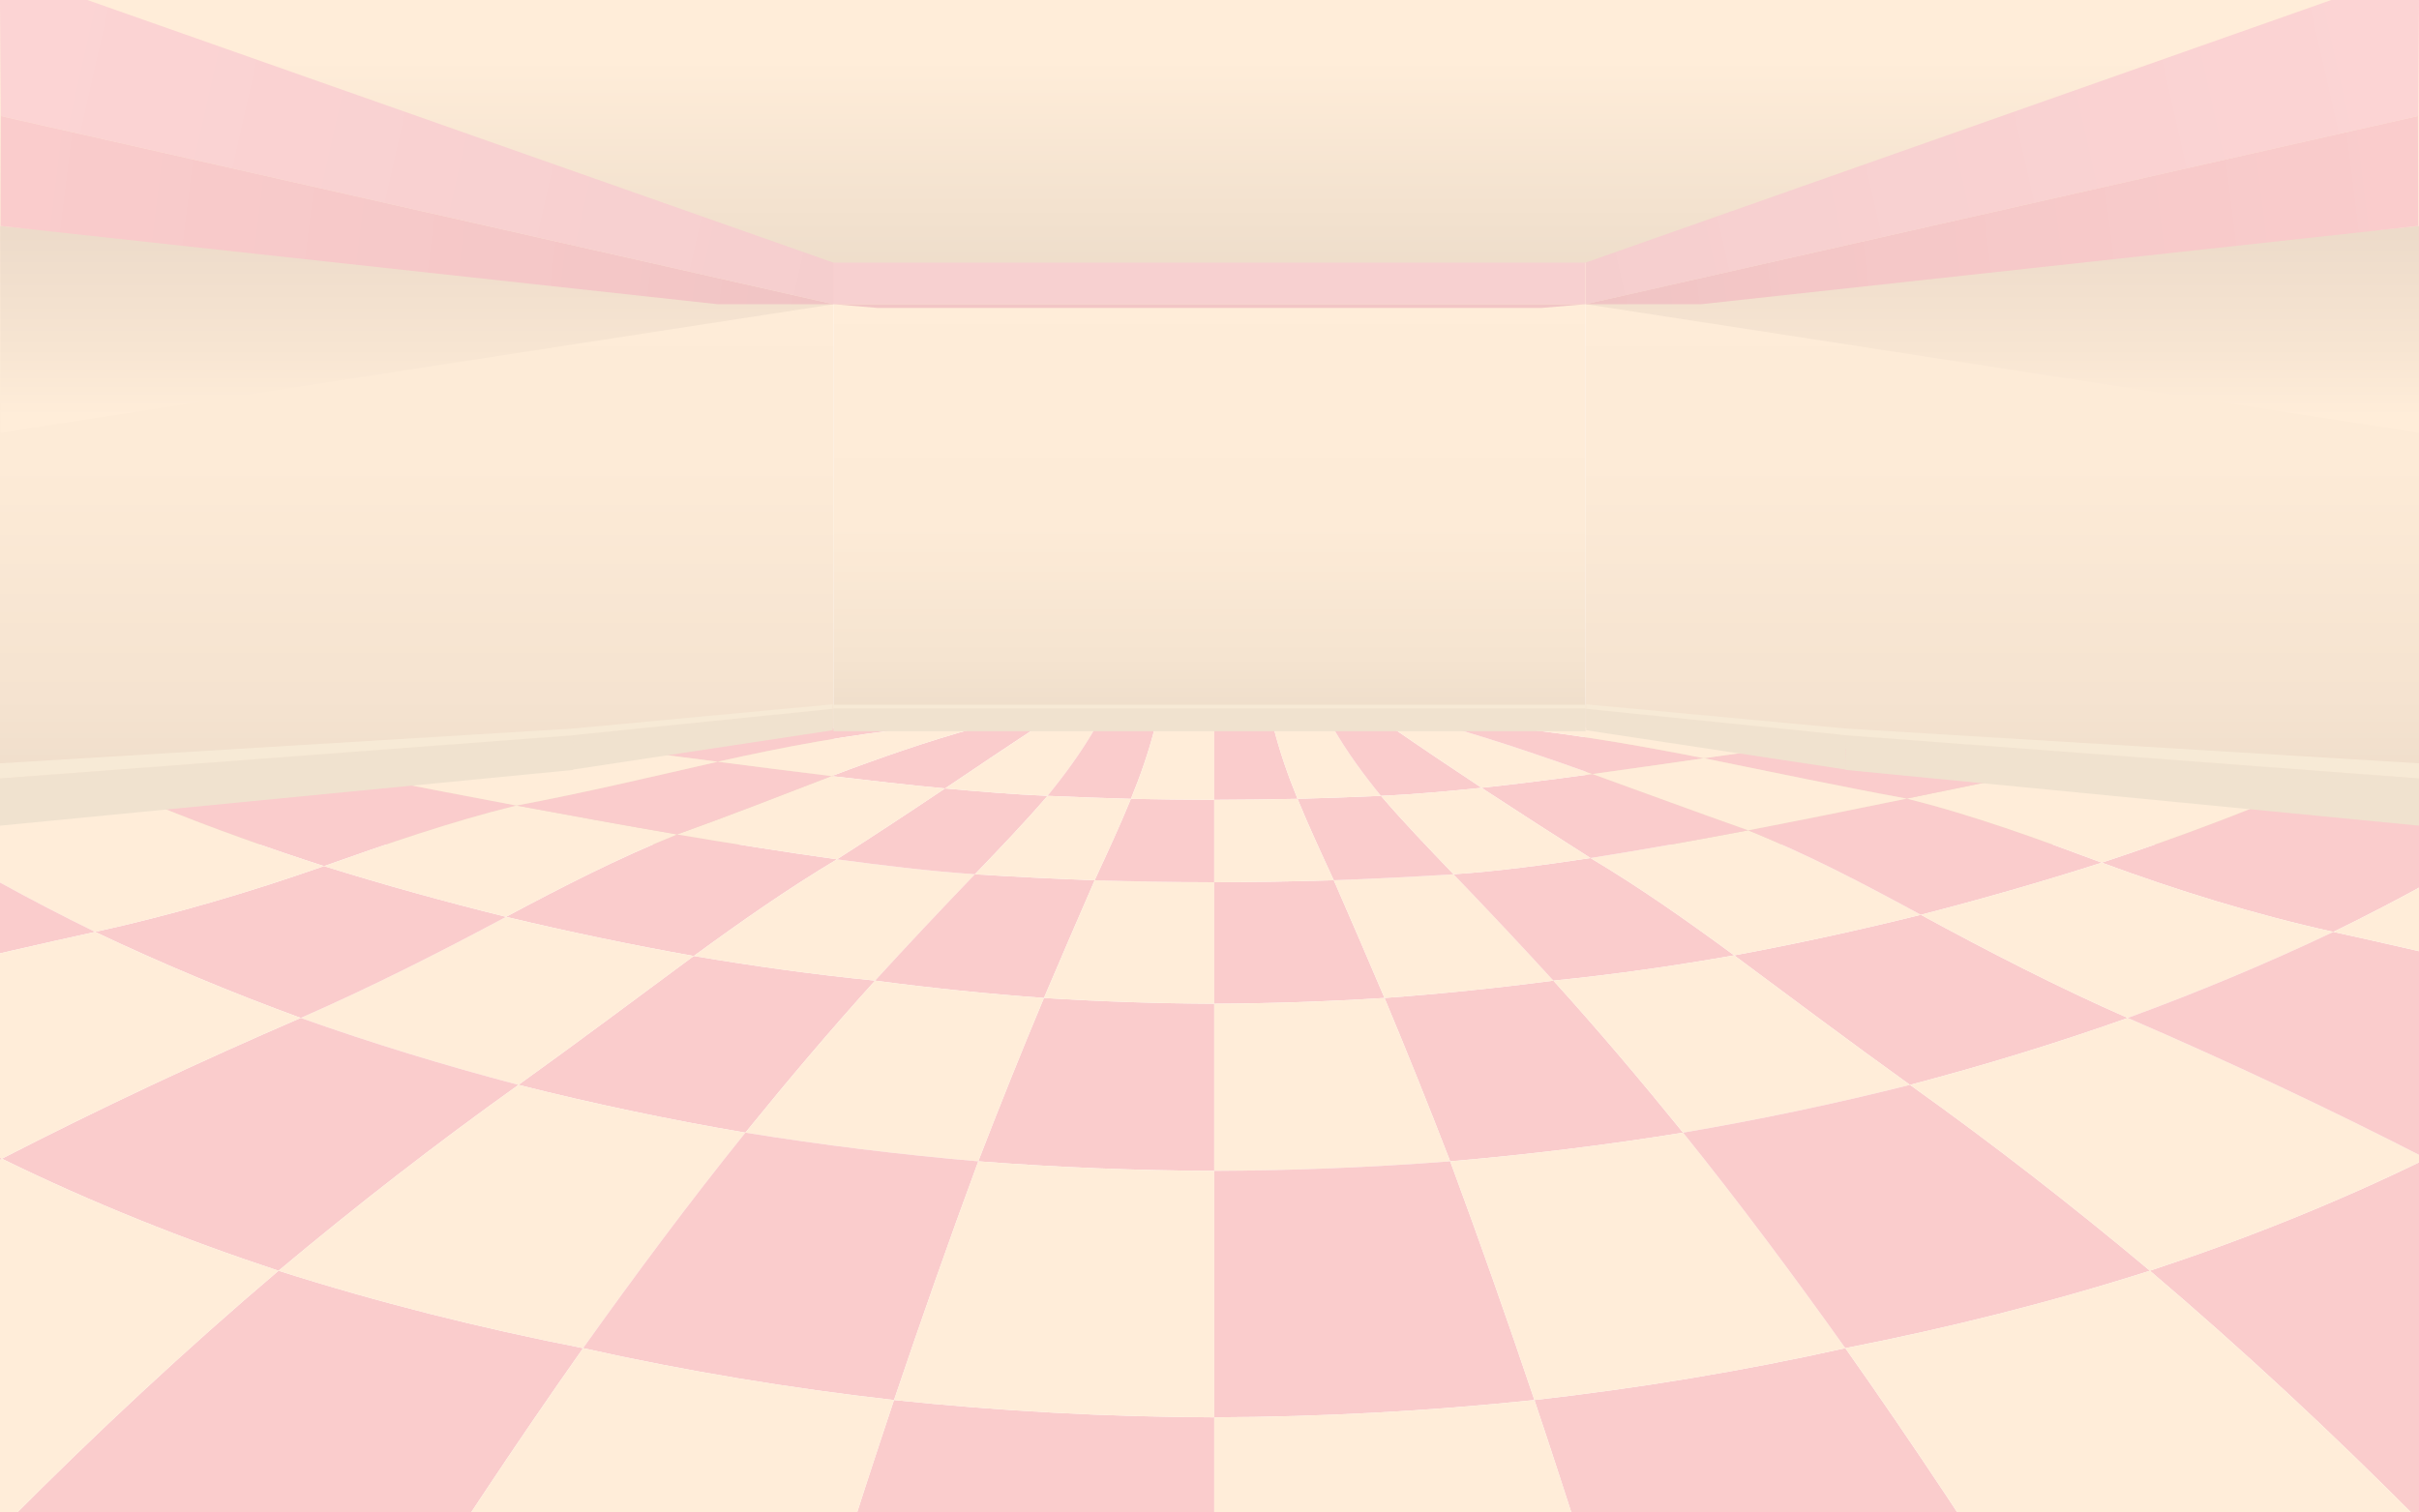
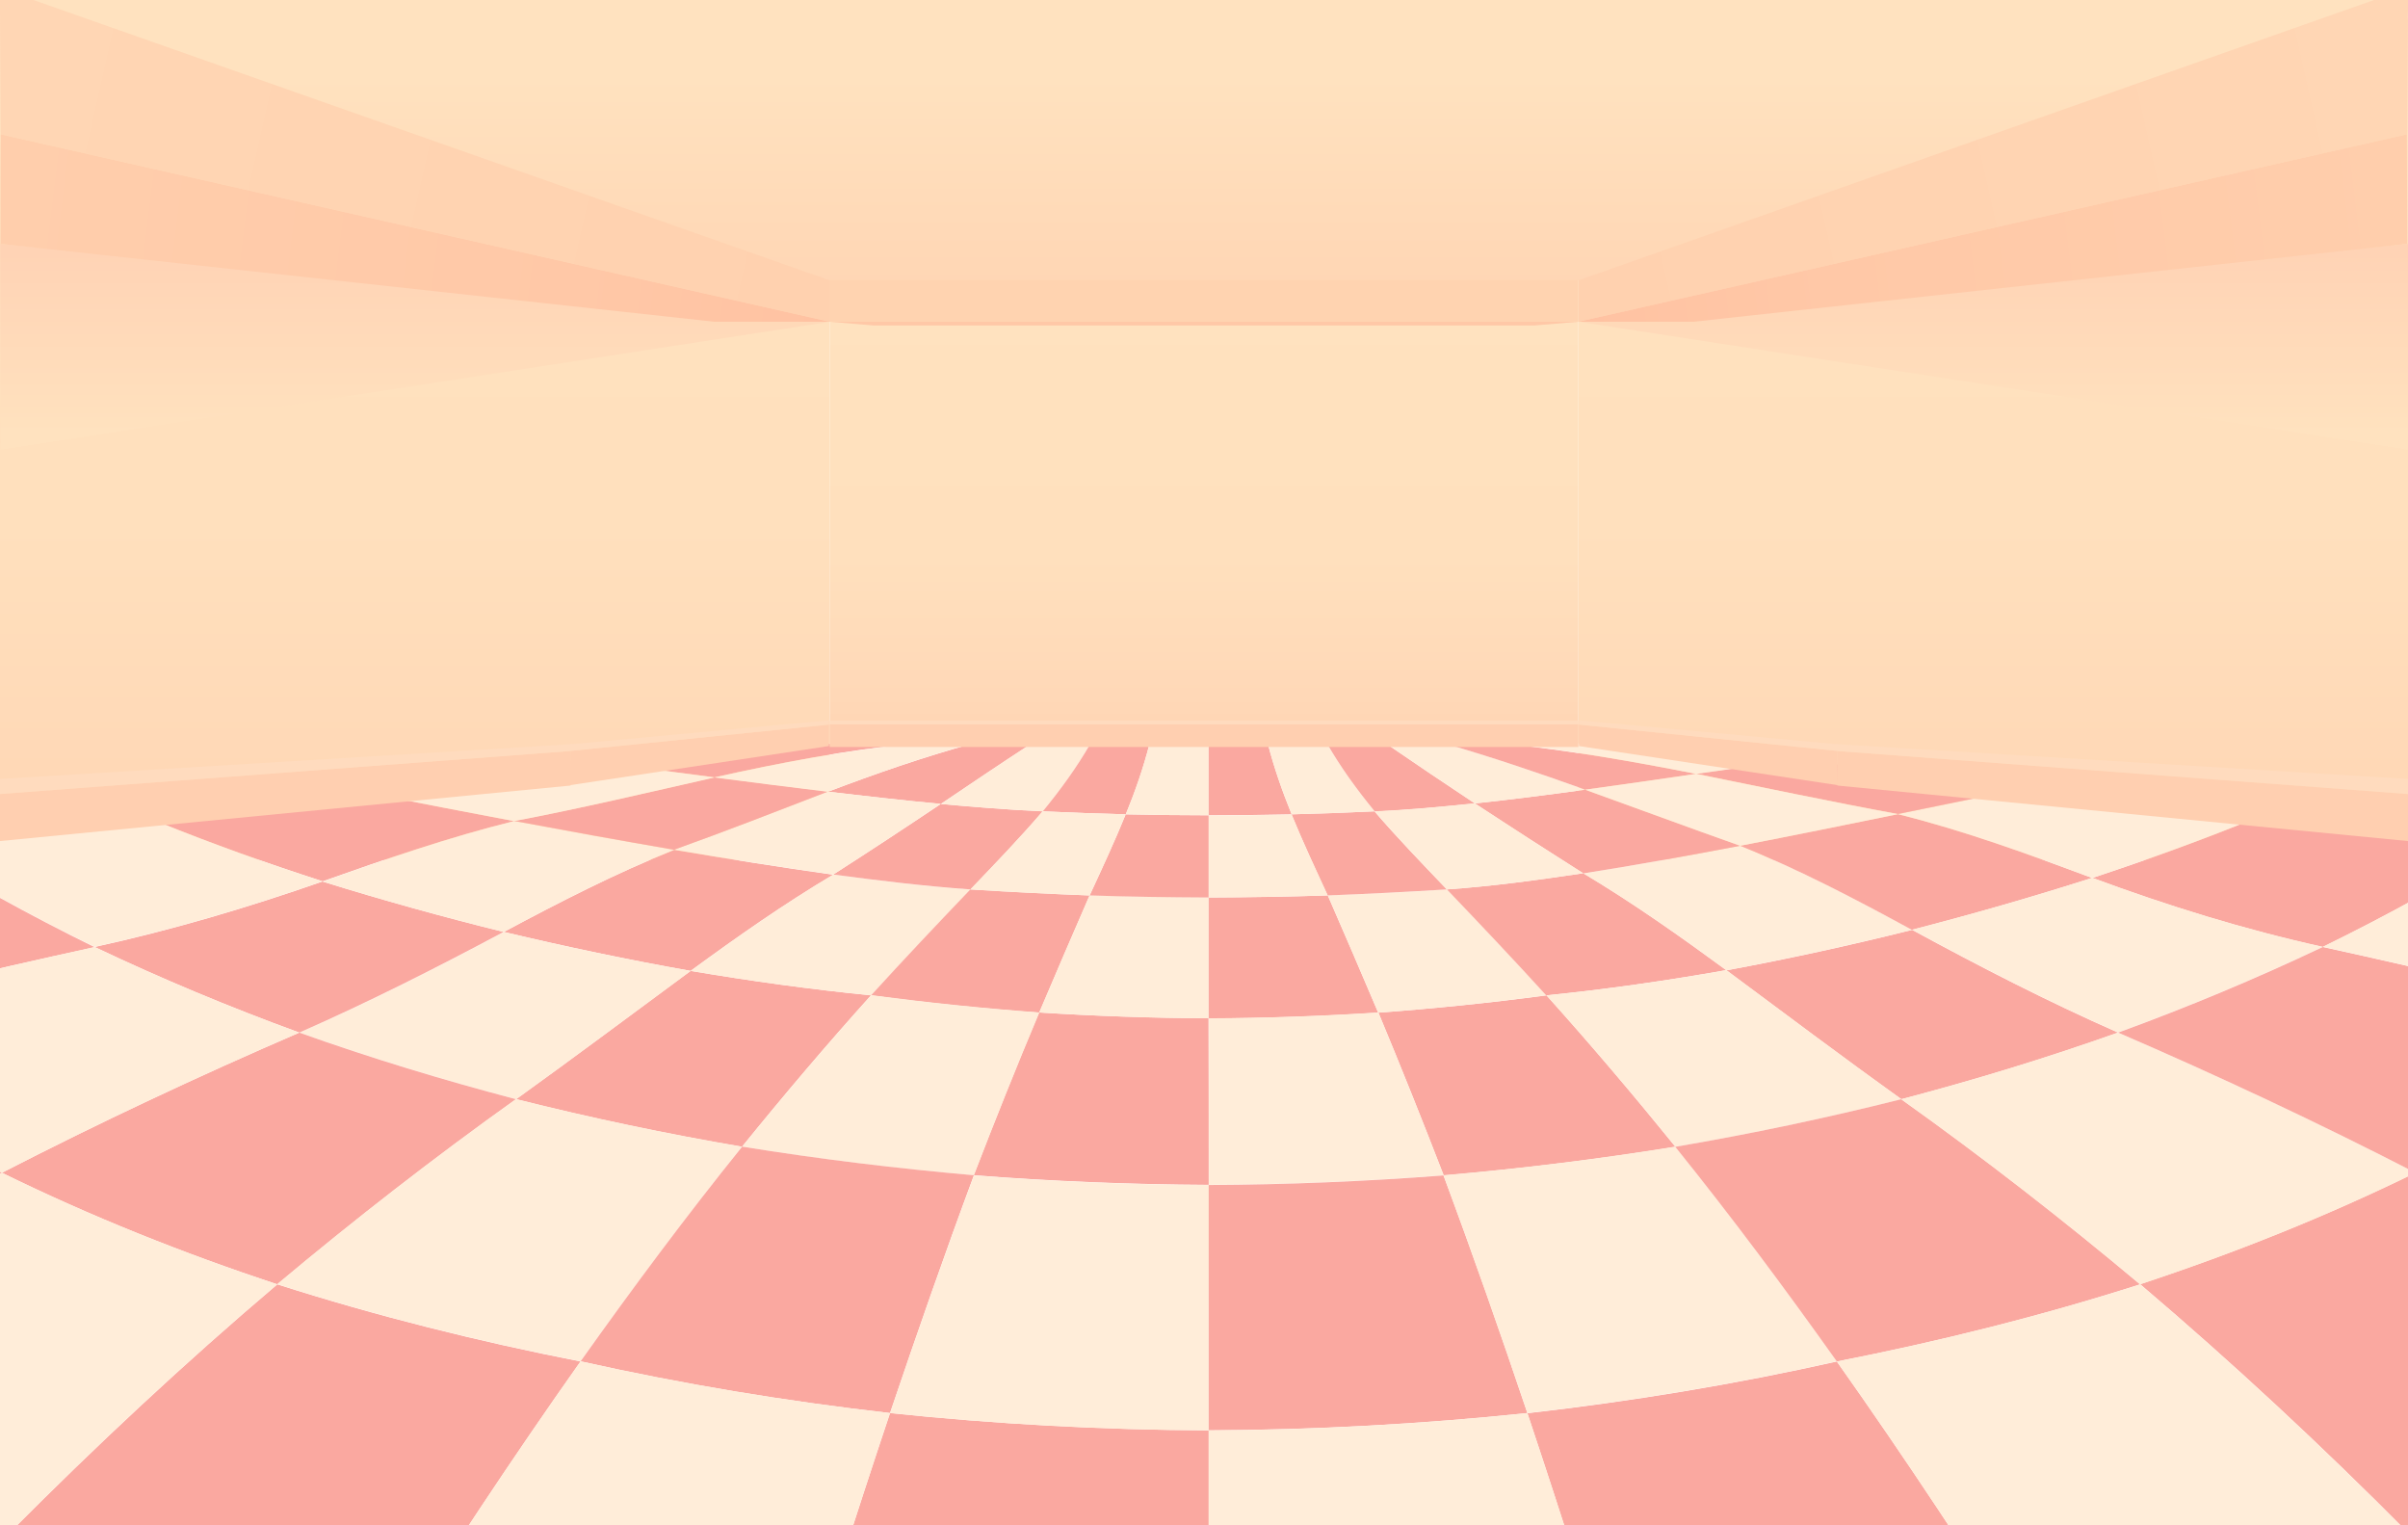
- <svg xmlns="http://www.w3.org/2000/svg" version="1.1" x="0px" y="0px" width="1280px" height="800px" viewBox="0 0 1280 800" enable-background="new 0 0 1280 800" xml:space="preserve">
-   <g id="Calque_1" preserveAspectRatio="none">
-     <linearGradient id="SVGID_1_" gradientUnits="userSpaceOnUse" x1="640" y1="136" x2="640" y2="385">
-       <stop offset="0" stop-color="#FFEDD9" />
-       <stop offset="0.568" stop-color="#FDEBD7" />
-       <stop offset="0.85" stop-color="#F5E4D0" />
-       <stop offset="1" stop-color="#EDDCC9" />
-     </linearGradient>
-     <rect x="441" y="136" fill="url(#SVGID_1_)" width="398" height="249" />
-     <linearGradient id="SVGID_2_" gradientUnits="userSpaceOnUse" x1="220.5" y1="0" x2="220.5" y2="447">
-       <stop offset="0" stop-color="#FFEDD9" />
-       <stop offset="0.546" stop-color="#FDEBD7" />
-       <stop offset="0.825" stop-color="#F5E3D0" />
-       <stop offset="1" stop-color="#EBDAC7" />
-     </linearGradient>
-     <rect fill="url(#SVGID_2_)" width="441" height="447" />
-     <rect x="440" y="137" fill="#F7D0D0" width="399" height="24" />
-     <polygon fill="#F2C6C6" points="839 161 441 161 464.5 163 815.5 163 " />
-     <linearGradient id="SVGID_3_" gradientUnits="userSpaceOnUse" x1="220.684" y1="220.432" x2="220.684" y2="123.751">
-       <stop offset="0" stop-color="#FFEDD9" />
-       <stop offset="0.374" stop-color="#F7E5D2" />
-       <stop offset="1" stop-color="#EDDBCA" />
-     </linearGradient>
-     <polyline fill="url(#SVGID_3_)" points="441.312 161 0.057 119.602 0.283 229 " />
-     <linearGradient id="SVGID_4_" gradientUnits="userSpaceOnUse" x1="533.384" y1="4.882813e-004" x2="533.384" y2="447" gradientTransform="matrix(-1 0 0 1 1592.885 0)">
-       <stop offset="0" stop-color="#FFEDD9" />
-       <stop offset="0.546" stop-color="#FDEBD7" />
-       <stop offset="0.825" stop-color="#F5E3D0" />
-       <stop offset="1" stop-color="#EBDAC7" />
-     </linearGradient>
-     <rect x="839" fill="url(#SVGID_4_)" width="441" height="447" />
-     <path fill="#FACCCC" d="M394.412 599.479c-40.374-6.887-80.346-15.273-120.059-25.296 31.181-22.381 61.88-45.398 92.75-68.202 31.861 5.392 63.784 9.818 95.939 13.035C439.365 545.157 416.621 572.083 394.412 599.479z" />
-     <path fill="#FACCCC" d="M367.104 505.98c-33.328-5.938-66.396-12.864-99.323-20.723 29.641-15.822 59.297-31.082 90.503-43.615 28.146 4.738 56.321 9.209 84.587 13.171C416.634 470.491 391.764 487.947 367.104 505.98z" />
-     <path fill="#FFEDD9" d="M463.043 519.016c-32.155-3.217-64.078-7.644-95.939-13.035 24.661-18.033 49.53-35.489 75.768-51.167 24.264 3.24 48.561 6.253 72.992 7.91C498.041 481.292 480.391 500.003 463.043 519.016z" />
-     <path fill="#FFEDD9" d="M274.353 574.183c-38.931-10.221-77.296-21.956-115.23-35.415 37.06-16.234 72.998-34.426 108.658-53.51 32.927 7.858 65.995 14.784 99.323 20.723C336.233 528.784 305.534 551.802 274.353 574.183z" />
-     <path fill="#FACCCC" d="M159.123 538.768c-36.989-13.546-73.212-28.639-108.797-45.536 41.239-9.046 81.294-20.886 121.125-34.819 31.854 9.936 63.943 18.823 96.331 26.846C232.121 504.342 196.183 522.533 159.123 538.768z" />
-     <path fill="#FACCCC" d="M171.45 458.412c-29.372-9.479-58.344-19.795-86.951-31.385 38.101-5.684 76.026-11.61 114.428-14.934 24.762 4.822 49.534 9.585 74.325 14.257C238.563 434.874 205.091 446.509 171.45 458.412z" />
-     <path fill="#FFEDD9" d="M267.781 485.258c-32.388-8.022-64.478-16.91-96.331-26.846 33.641-11.903 67.113-23.538 101.801-32.062 28.311 5.289 56.649 10.407 85.033 15.292C327.078 454.176 297.421 469.436 267.781 485.258z" />
-     <path fill="#FFEDD9" d="M50.325 493.231c-34.552-16.903-68.08-35.345-100.747-55.656 45.284-0.7 90.105-3.986 134.92-10.548 28.607 11.59 57.579 21.906 86.951 31.385C131.619 472.346 91.564 484.186 50.325 493.231z" />
-     <path fill="#FACCCC" d="M642.506 619.707c-41.703-0.175-83.272-1.852-124.853-5.059 11.182-28.988 22.737-57.81 34.745-86.465 30.025 1.9 60.02 2.911 90.104 3.059C642.511 560.73 642.506 590.219 642.506 619.707z" />
-     <path fill="#FACCCC" d="M552.398 528.184c-29.896-2.18-59.64-5.227-89.355-9.168 17.348-19.013 34.998-37.724 52.82-56.292 21.116 1.341 42.231 2.4 63.375 3.168C570.229 486.63 561.224 507.366 552.398 528.184z" />
-     <path fill="#FFEDD9" d="M642.503 531.242c-30.084-0.147-60.08-1.158-90.104-3.059 8.826-20.817 17.831-41.554 26.84-62.292 21.089 0.64 42.168 0.995 63.267 1.059C642.502 488.381 642.503 509.812 642.503 531.242z" />
-     <path fill="#FFEDD9" d="M517.653 614.648c-41.294-3.537-82.325-8.569-123.242-15.17 22.209-27.396 44.954-54.321 68.631-80.463 29.715 3.941 59.459 6.988 89.355 9.168C540.391 556.839 528.835 585.66 517.653 614.648z" />
-     <path fill="#FACCCC" d="M890.589 599.479c-40.914 6.603-81.943 11.639-123.235 15.17 -11.188-28.986-22.74-57.809-34.748-86.465 29.895-2.18 59.637-5.227 89.351-9.168C845.629 545.163 868.378 572.083 890.589 599.479z" />
-     <path fill="#FACCCC" d="M732.605 528.184c-30.024 1.9-60.019 2.911-90.103 3.059 0-21.431-0.001-42.861 0.002-64.292 21.097-0.063 42.173-0.419 63.26-1.059C714.774 486.63 723.777 507.367 732.605 528.184z" />
-     <path fill="#FFEDD9" d="M821.956 519.016c-29.714 3.941-59.456 6.988-89.351 9.168 -8.828-20.816-17.831-41.554-26.841-62.292 21.144-0.768 42.258-1.827 63.373-3.168C786.96 481.291 804.607 500.004 821.956 519.016z" />
-     <path fill="#FFEDD9" d="M767.354 614.648c-41.578 3.207-83.146 4.884-124.848 5.059 0-29.488 0.005-58.977-0.003-88.465 30.084-0.147 60.078-1.158 90.103-3.059C744.613 556.84 756.166 585.662 767.354 614.648z" />
-     <path fill="#FACCCC" d="M1125.881 538.768c-37.936 13.455-76.298 25.19-115.228 35.416 -31.304-22.449-62.081-45.593-93.017-68.543 33.154-6.15 66.026-13.336 98.749-21.473C1052.292 503.698 1088.437 522.33 1125.881 538.768z" />
-     <path fill="#FACCCC" d="M917.637 505.641c-31.765 5.585-63.588 10.151-95.681 13.375 -17.349-19.012-34.996-37.725-52.818-56.292 24.293-1.659 48.404-4.987 72.473-8.589C867.975 469.869 892.906 487.471 917.637 505.641z" />
-     <path fill="#FFEDD9" d="M1016.386 484.168c-32.723 8.137-65.595 15.322-98.749 21.473 -24.73-18.17-49.662-35.771-76.026-51.506 27.901-4.407 55.687-9.396 83.437-14.671C956.63 452.201 986.5 467.914 1016.386 484.168z" />
-     <path fill="#FFEDD9" d="M1010.653 574.184c-39.715 10.022-79.688 18.405-120.064 25.295 -22.211-27.396-44.96-54.315-68.633-80.463 32.093-3.224 63.916-7.79 95.681-13.375C948.572 528.591 979.35 551.734 1010.653 574.184z" />
-     <path fill="#FACCCC" d="M1335.423 437.575c-32.668 20.313-66.196 38.751-100.749 55.655 -41.88-9.293-82.308-21.84-122.535-36.654 29.257-9.668 58.141-20.132 86.69-31.726C1244.146 432.667 1289.441 436.782 1335.423 437.575z" />
-     <path fill="#FACCCC" d="M1112.139 456.576c-31.663 10.144-63.556 19.301-95.753 27.592 -29.886-16.254-59.756-31.967-91.339-44.704 27.996-5.417 55.942-11.069 83.879-16.784C1044.238 431.478 1078.08 443.887 1112.139 456.576z" />
-     <path fill="#FFEDD9" d="M1198.829 424.851c-28.55 11.594-57.434 22.058-86.69 31.726 -34.059-12.689-67.9-25.099-103.213-33.896 24.588-5.046 49.168-10.138 73.806-14.939C1121.829 411.185 1160.202 418.11 1198.829 424.851z" />
-     <path fill="#FFEDD9" d="M1234.674 493.23c-35.582 16.901-71.806 31.988-108.793 45.537 -37.444-16.438-73.589-35.069-109.495-54.6 32.197-8.291 64.09-17.448 95.753-27.592C1152.366 471.391 1192.794 483.938 1234.674 493.23z" />
-     <path fill="#FACCCC" d="M515.863 462.724c-24.432-1.657-48.729-4.67-72.992-7.91 19.218-12.271 38.247-24.809 57.181-37.513 18.055 1.635 36.112 3.137 54.228 3.914C542.021 435.548 528.898 449.104 515.863 462.724z" />
-     <path fill="#FACCCC" d="M500.052 417.301c-20.04-1.898-40.038-4.179-60.026-6.549 25.316-9.574 50.683-18.441 76.786-25.636 10.476 0 20.951 0 31.427 0C532.085 395.71 516.071 406.506 500.052 417.301z" />
-     <path fill="#FFEDD9" d="M554.28 421.215c-18.116-0.777-36.173-2.279-54.228-3.914 16.02-10.795 32.034-21.59 48.187-32.185 10.476 0 20.951 0.001 31.426 0C572.155 398.081 563.76 409.616 554.28 421.215z" />
-     <path fill="#FFEDD9" d="M442.871 454.813c-28.266-3.962-56.441-8.433-84.587-13.171 27.438-9.807 54.552-20.425 81.741-30.891 19.989 2.37 39.986 4.65 60.026 6.549C481.118 430.005 462.089 442.543 442.871 454.813z" />
-     <path fill="#FACCCC" d="M358.284 441.643c-28.384-4.885-56.722-10.003-85.033-15.292 35.742-6.704 71.077-15.109 106.521-23.202 20.075 2.614 40.157 5.158 60.253 7.604C412.836 421.218 385.722 431.836 358.284 441.643z" />
-     <path fill="#FACCCC" d="M379.772 403.148c-18.296-2.386-36.591-4.772-54.896-7.089 42.928-6.015 85.698-10.495 129.081-10.943 10.476 0 20.951 0.001 31.427 0C449.699 388.736 414.754 395.341 379.772 403.148z" />
-     <path fill="#FFEDD9" d="M440.025 410.752c-20.096-2.445-40.179-4.989-60.253-7.604 34.982-7.807 69.927-14.412 105.611-18.032 10.476-0.002 20.952 0.001 31.428 0C490.708 392.311 465.341 401.178 440.025 410.752z" />
-     <path fill="#FFEDD9" d="M273.251 426.351c-24.791-4.672-49.563-9.435-74.325-14.257 42.223-3.615 84.029-9.971 125.95-16.035 18.305 2.317 36.6 4.704 54.896 7.089C344.328 411.241 308.993 419.646 273.251 426.351z" />
-     <path fill="#FACCCC" d="M642.505 466.95c-21.099-0.063-42.178-0.419-63.267-1.059 6.593-14.273 13.224-28.535 19.179-43.091 14.696 0.305 29.386 0.479 44.085 0.527C642.502 437.869 642.505 452.409 642.505 466.95z" />
-     <path fill="#FACCCC" d="M598.417 422.801c-14.72-0.402-29.427-0.928-44.137-1.586 9.48-11.599 17.875-23.134 25.385-36.099 10.473 0 20.946-0.001 31.418 0C607.819 397.976 603.45 410.531 598.417 422.801z" />
-     <path fill="#FFEDD9" d="M642.502 423.328c-14.699-0.049-29.389-0.223-44.085-0.527 5.033-12.27 9.402-24.825 12.666-37.685 10.473-0.001 20.946 0 31.419 0C642.503 397.853 642.5 410.591 642.502 423.328z" />
-     <path fill="#FFEDD9" d="M579.238 465.892c-21.144-0.768-42.259-1.827-63.375-3.168 13.035-13.619 26.158-27.176 38.417-41.509 14.71 0.658 29.417 1.184 44.137 1.586C592.462 437.356 585.831 451.618 579.238 465.892z" />
-     <path fill="#FACCCC" d="M769.138 462.724c-21.115 1.341-42.229 2.4-63.373 3.168 -6.591-14.275-13.222-28.536-19.182-43.091 14.721-0.402 29.429-0.928 44.14-1.586C742.979 435.55 756.103 449.104 769.138 462.724z" />
-     <path fill="#FACCCC" d="M686.583 422.801c-14.695 0.303-29.383 0.479-44.081 0.527 -0.002-12.737 0.001-25.475 0-38.212 10.473-0.001 20.945 0 31.418 0C677.189 397.976 681.553 410.529 686.583 422.801z" />
-     <path fill="#FFEDD9" d="M730.723 421.215c-14.711 0.658-29.419 1.184-44.14 1.586 -5.03-12.271-9.394-24.825-12.663-37.685 10.473-0.001 20.946 0 31.419 0C712.849 398.083 721.24 409.616 730.723 421.215z" />
-     <path fill="#FFEDD9" d="M705.765 465.892c-21.087 0.64-42.163 0.995-63.26 1.059 0-14.541-0.003-29.081-0.003-43.622 14.698-0.049 29.386-0.225 44.081-0.527C692.543 437.355 699.174 451.616 705.765 465.892z" />
-     <path fill="#FACCCC" d="M925.047 439.464c-27.75 5.274-55.535 10.264-83.437 14.671 -19.293-12.28-38.526-24.646-57.659-37.174 19.609-2.113 39.174-4.63 58.715-7.297C870.125 419.604 897.518 429.721 925.047 439.464z" />
-     <path fill="#FACCCC" d="M783.951 416.961c-17.716 1.814-35.432 3.473-53.229 4.254 -9.482-11.599-17.874-23.132-25.384-36.099 10.476 0 20.95 0 31.426 0C752.377 395.909 768.117 406.496 783.951 416.961z" />
-     <path fill="#FFEDD9" d="M842.666 409.664c-19.541 2.667-39.105 5.184-58.715 7.297 -15.834-10.465-31.574-21.052-47.187-31.846 10.476 0 20.951 0 31.427 0C793.316 392.449 818.022 400.858 842.666 409.664z" />
-     <path fill="#FFEDD9" d="M841.61 454.135c-24.068 3.602-48.18 6.93-72.473 8.589 -13.035-13.619-26.159-27.174-38.415-41.509 17.797-0.781 35.513-2.439 53.229-4.254C803.084 429.489 822.317 441.854 841.61 454.135z" />
-     <path fill="#FACCCC" d="M1082.731 407.74c-24.638 4.802-49.218 9.894-73.806 14.939 -35.887-6.577-71.568-14.137-107.325-21.37 17.954-2.566 35.912-5.084 53.897-7.427C997.881 398.867 1040.195 404.207 1082.731 407.74z" />
-     <path fill="#FACCCC" d="M901.601 401.31c-19.639 2.83-39.276 5.665-58.935 8.354 -24.644-8.806-49.35-17.215-74.475-24.548 10.476 0.001 20.95-0.001 31.426 0C833.932 388.753 867.761 394.632 901.601 401.31z" />
-     <path fill="#FFEDD9" d="M955.498 393.882c-17.985 2.343-35.943 4.861-53.897 7.427 -33.84-6.677-67.669-12.557-101.983-16.194 10.476 0 20.952 0 31.428 0C872.754 385.516 914.079 389.172 955.498 393.882z" />
-     <path fill="#FFEDD9" d="M1008.926 422.68c-27.937 5.715-55.883 11.367-83.879 16.784 -27.529-9.743-54.922-19.86-82.381-29.8 19.658-2.689 39.296-5.524 58.935-8.354C937.357 408.543 973.039 416.103 1008.926 422.68z" />
-     <path fill="#FACCCC" d="M204.08 870.553c-67.78-17.583-134.052-39.31-198.686-66.292 45.555-45.845 92.733-89.857 141.992-131.702 52.945 16.863 106.635 30.316 161.162 40.975C272.292 764.924 237.653 817.374 204.08 870.553z" />
-     <path fill="#FACCCC" d="M147.386 672.559c-50.16-16.57-98.946-36.047-146.394-59.291 51.865-26.664 104.6-51.368 158.13-74.5 37.935 13.459 76.3 25.194 115.23 35.415C230.721 605.32 188.47 638.128 147.386 672.559z" />
-     <path fill="#FFEDD9" d="M308.548 713.533c-54.527-10.658-108.217-24.111-161.162-40.975 41.083-34.431 83.334-67.238 126.967-98.376 39.713 10.022 79.685 18.409 120.059 25.296C364.562 636.567 336.174 674.768 308.548 713.533z" />
-     <path fill="#FFEDD9" d="M5.394 804.261c-60.65-26.105-118.77-56.533-173.973-92.812 55.093-35.247 111.596-67.913 169.571-98.182 47.448 23.244 96.234 42.721 146.394 59.291C98.127 714.403 50.949 758.416 5.394 804.261z" />
-     <path fill="#FACCCC" d="M-168.579 711.449c-51.344-34.865-98.57-74.015-141.027-119.34 60.61-21.099 121.943-39.7 183.889-56.457 40.066 29.598 82.301 55.082 126.709 77.615C-56.983 643.536-113.486 676.202-168.579 711.449z" />
-     <path fill="#FACCCC" d="M-125.717 535.652c-37.345-28.67-71.42-60.182-102.087-95.936 59.123-1.124 118.251-1.65 177.382-2.142 32.667 20.312 66.195 38.753 100.747 55.656C-8.641 506.219-67.359 520.147-125.717 535.652z" />
-     <path fill="#FFEDD9" d="M0.992 613.268c-44.408-22.533-86.643-48.018-126.709-77.615 58.357-15.505 117.076-29.434 176.042-42.421 35.585 16.897 71.808 31.99 108.797 45.536C105.592 561.899 52.857 586.604 0.992 613.268z" />
-     <path fill="#FFEDD9" d="M-309.605 592.109c-39.909-44.309-73.37-92.382-99.837-145.861 60.509-3.295 121.056-5.265 181.639-6.531 30.667 35.754 64.742 67.266 102.087 95.936C-187.663 552.409-248.996 571.011-309.605 592.109z" />
-     <path fill="#FACCCC" d="M642.508 923.567c-74.705-0.244-149.128-4.599-223.332-13.253 17.24-56.672 35.098-113.14 53.89-169.316 56.357 5.905 112.777 8.921 169.442 9.156C642.508 807.959 642.508 865.763 642.508 923.567z" />
-     <path fill="#FACCCC" d="M473.066 740.998c-55.355-6.28-110.143-15.322-164.518-27.465 27.626-38.766 56.014-76.966 85.863-114.055 40.917 6.601 81.948 11.633 123.242 15.17C502.143 656.54 487.352 698.674 473.066 740.998z" />
-     <path fill="#FFEDD9" d="M642.508 750.154c-56.665-0.235-113.084-3.251-169.442-9.156 14.286-42.324 29.077-84.458 44.587-126.35 41.58 3.207 83.149 4.884 124.853 5.059C642.506 663.189 642.505 706.672 642.508 750.154z" />
-     <path fill="#FFEDD9" d="M419.176 910.314c-72.512-8.99-144.207-22.023-215.096-39.762 33.574-53.179 68.213-105.629 104.469-157.02 54.375 12.143 109.162 21.185 164.518 27.465C454.273 797.175 436.416 853.643 419.176 910.314z" />
-     <path fill="#FACCCC" d="M1080.916 870.555c-70.886 17.737-142.578 30.772-215.087 39.759 -17.236-56.672-35.095-113.14-53.893-169.313 55.353-6.278 110.142-15.32 164.513-27.465C1012.711 764.922 1047.34 817.379 1080.916 870.555z" />
-     <path fill="#FACCCC" d="M811.937 741c-56.354 5.897-112.769 8.919-169.429 9.154 -0.003-43.482-0.002-86.965-0.002-130.447 41.701-0.175 83.27-1.852 124.848-5.059C782.857 656.542 797.652 698.676 811.937 741z" />
-     <path fill="#FFEDD9" d="M976.449 713.535C922.078 725.68 867.289 734.722 811.937 741c-14.284-42.324-29.079-84.458-44.583-126.352 41.292-3.531 82.321-8.567 123.235-15.17C920.436 636.57 948.827 674.766 976.449 713.535z" />
-     <path fill="#FFEDD9" d="M865.829 910.313c-74.205 8.647-148.617 12.999-223.321 13.254 0-57.805 0-115.608 0-173.413 56.66-0.235 113.074-3.257 169.429-9.154C830.734 797.174 848.593 853.642 865.829 910.313z" />
-     <path fill="#FACCCC" d="M1453.582 711.446c-55.196 36.285-113.324 66.708-173.972 92.814 -45.548-45.854-92.742-89.85-141.994-131.703 50.159-16.571 98.948-36.043 146.395-59.29C1341.993 643.519 1398.489 676.205 1453.582 711.446z" />
-     <path fill="#FACCCC" d="M1137.616 672.558c-52.942 16.874-106.64 30.319-161.167 40.978 -27.622-38.77-56.014-76.965-85.86-114.057 40.376-6.89 80.35-15.272 120.064-25.295C1054.285 605.32 1096.53 638.132 1137.616 672.558z" />
-     <path fill="#FFEDD9" d="M1284.011 613.268c-47.446 23.247-96.235 42.719-146.395 59.29 -41.086-34.426-83.331-67.237-126.963-98.374 38.93-10.226 77.292-21.961 115.228-35.416C1179.413 561.896 1232.145 586.606 1284.011 613.268z" />
-     <path fill="#FFEDD9" d="M1279.61 804.261c-64.628 26.991-130.912 48.726-198.694 66.294 -33.576-53.176-68.205-105.633-104.467-157.02 54.527-10.658 108.225-24.104 161.167-40.978C1186.868 714.411 1234.063 758.407 1279.61 804.261z" />
-     <path fill="#FACCCC" d="M1694.443 446.248c-26.47 53.479-59.93 101.555-99.839 145.864 -60.609-21.097-121.94-39.718-183.891-56.457 37.346-28.674 71.422-60.183 102.092-95.938C1573.389 440.983 1633.935 442.953 1694.443 446.248z" />
-     <path fill="#FACCCC" d="M1410.714 535.655c-40.061 29.602-82.301 55.075-126.703 77.612 -51.866-26.661-104.598-51.371-158.13-74.5 36.987-13.549 73.211-28.636 108.793-45.537C1293.637 506.228 1352.358 520.144 1410.714 535.655z" />
-     <path fill="#FFEDD9" d="M1512.806 439.717c-30.67 35.756-64.746 67.265-102.092 95.938 -58.355-15.512-117.077-29.428-176.04-42.425 34.553-16.904 68.081-35.343 100.749-55.655C1394.554 438.066 1453.683 438.593 1512.806 439.717z" />
-     <path fill="#FFEDD9" d="M1594.604 592.112c-42.451 45.321-89.677 84.481-141.022 119.334 -55.093-35.241-111.589-67.928-169.571-98.179 44.402-22.537 86.643-48.011 126.703-77.612C1472.664 552.395 1533.995 571.016 1594.604 592.112z" />
-     <linearGradient id="SVGID_5_" gradientUnits="userSpaceOnUse" x1="915.685" y1="220.432" x2="915.685" y2="123.751" gradientTransform="matrix(-1 0 0 1 1975.369 0)">
-       <stop offset="0" stop-color="#FFEDD9" />
-       <stop offset="0.374" stop-color="#F7E5D2" />
-       <stop offset="1" stop-color="#EDDBCA" />
-     </linearGradient>
-     <polyline fill="url(#SVGID_5_)" points="839.057 161 1280.313 119.602 1280.086 229 " />
-     <polygon fill="#F0E2CF" points="976.715 389.091 1280 412 1280 437 976.691 407.5 " />
-     <polygon fill="#F7EAD6" points="976 385.545 1280 404 1280 412 976 389.091 " />
-     <polygon fill="#F0E2CF" points="839.273 375.145 976.657 389.091 976.885 407.333 839.27 386.5 " />
-     <polygon fill="#F7EAD6" points="839.269 372.763 976.885 385.606 976.657 389.091 839.273 375.145 " />
-     <linearGradient id="SVGID_6_" gradientUnits="userSpaceOnUse" x1="10.471" y1="24.094" x2="443.502" y2="121.468">
-       <stop offset="0" stop-color="#FCD4D4" />
-       <stop offset="0.931" stop-color="#F6CFCF" />
-       <stop offset="1" stop-color="#F5CECE" />
-     </linearGradient>
-     <polygon fill="url(#SVGID_6_)" points="441 161 0.424 61.426 -0.145 -18.387 441 136.872 " />
-     <linearGradient id="SVGID_7_" gradientUnits="userSpaceOnUse" x1="2.782" y1="90.81" x2="440.257" y2="144.431">
-       <stop offset="0" stop-color="#FACCCC" />
-       <stop offset="0.74" stop-color="#F4C7C7" />
-       <stop offset="1" stop-color="#F0C4C4" />
-     </linearGradient>
-     <polygon fill="url(#SVGID_7_)" points="0.283 119.602 379.659 161 441.03 161 0.439 61.426 " />
-     <linearGradient id="SVGID_8_" gradientUnits="userSpaceOnUse" x1="499.384" y1="24.098" x2="932.388" y2="121.466" gradientTransform="matrix(-1 0 0 1 1768.885 0)">
-       <stop offset="0" stop-color="#FCD4D4" />
-       <stop offset="0.931" stop-color="#F6CFCF" />
-       <stop offset="1" stop-color="#F5CECE" />
-     </linearGradient>
-     <polygon fill="url(#SVGID_8_)" points="839 161 1279.519 61.426 1280.115 -18.387 839 136.872 " />
-     <linearGradient id="SVGID_9_" gradientUnits="userSpaceOnUse" x1="491.783" y1="90.81" x2="929.256" y2="144.431" gradientTransform="matrix(-1 0 0 1 1768.885 0)">
-       <stop offset="0" stop-color="#FACCCC" />
-       <stop offset="0.74" stop-color="#F4C7C7" />
-       <stop offset="1" stop-color="#F0C4C4" />
-     </linearGradient>
-     <polygon fill="url(#SVGID_9_)" points="1279.602 119.602 900.226 161 838.855 161 1279.445 61.426 " />
-     <linearGradient id="SVGID_10_" gradientUnits="userSpaceOnUse" x1="639.986" y1="195.285" x2="639.986" y2="30.675">
-       <stop offset="0.008" stop-color="#E6D6C4" />
-       <stop offset="0.996" stop-color="#FFEDD9" />
-     </linearGradient>
-     <polygon fill="url(#SVGID_10_)" points="839 139 441 139 -0.145 -16.323 1280.115 -16.387 " />
-     <polygon fill="#F0E2CF" points="303.228 389.091 0 412 0 437 303.28 407.5 " />
-     <polygon fill="#F7EAD6" points="304 385.545 0 404 0 412 304 389.091 " />
-     <polygon fill="#F0E2CF" points="440.611 375.145 303.228 389.091 303 407.333 440.616 386.5 " />
-     <polygon fill="#F7EAD6" points="440.616 372.763 303 385.606 303.228 389.091 440.611 375.145 " />
-     <rect x="441" y="375" fill="#F0E2CF" width="398" height="12" />
-     <rect x="441" y="373" fill="#F7EAD6" width="398" height="2" />
-   </g>
-   <g id="Calque_2" display="none">
-     <radialGradient id="SVGID_11_" cx="641.5" cy="410.44" r="232.58" gradientTransform="matrix(1 0 0 0.0983 0 370.0744)" gradientUnits="userSpaceOnUse">
-       <stop offset="0" style="stop-color:#000000;stop-opacity:0.4" />
-       <stop offset="1" style="stop-color:#000000;stop-opacity:0.1" />
-     </radialGradient>
-     <ellipse display="inline" fill="url(#SVGID_11_)" cx="641.5" cy="410.44" rx="231.834" ry="21.894" />
-     <g display="inline">
-       <rect x="873" y="472" fill="#F0BEBE" width="193" height="21" />
-       <rect x="886" y="497" fill="#DBC5B8" width="167" height="11" />
-       <rect x="886" y="493" fill="#C7B4A8" width="167" height="4" />
-       <rect x="886" y="508" fill="#DBC5B8" width="11" height="125" />
-       <rect x="1042" y="508" fill="#DBC5B8" width="11" height="125" />
-     </g>
-     <path display="inline" fill="#E8D0C3" d="M859 404c0 4.418-3.582 8-8 8H432c-4.418 0-8-3.582-8-8v-76c0-4.418 3.582-8 8-8h419c4.418 0 8 3.582 8 8V404z" />
-     <rect x="414" y="314" display="inline" fill="#F7D0D0" width="454" height="14" />
-     <polygon display="inline" fill="#EDC8C8" points="868 314 414 314 438 307 844 307 " />
-     <rect x="424" y="328" display="inline" fill="#D6C0B3" width="435" height="6" />
-   </g>
+ <svg xmlns="http://www.w3.org/2000/svg" version="1.1" id="bgff" x="0" y="0" width="1280" height="810" viewBox="0 0 1280 810" xml:space="preserve" enable-background="new 0 0 1280 810" preserveAspectRatio="none">
+   <linearGradient id="SVGID_1_" gradientUnits="userSpaceOnUse" x1="640" y1="146" x2="640" y2="395">
+     <stop offset="0" stop-color="#FFE2BF" />
+     <stop offset="0.6" stop-color="#FFE0BD" />
+     <stop offset="0.9" stop-color="#FFD8B7" />
+     <stop offset="1" stop-color="#FFD4B3" />
+   </linearGradient>
+   <rect x="441" y="146" width="398" height="249" fill="url(#SVGID_1_)" />
+   <linearGradient id="SVGID_2_" gradientUnits="userSpaceOnUse" x1="220.5" y1="10" x2="220.5" y2="457">
+     <stop offset="0" stop-color="#FFE2BF" />
+     <stop offset="0.6" stop-color="#FFE0BD" />
+     <stop offset="0.9" stop-color="#FFD8B6" />
+     <stop offset="1" stop-color="#FFD2B1" />
+   </linearGradient>
+   <rect y="10" width="441" height="447" fill="url(#SVGID_2_)" />
+   <rect x="440" y="147" width="399" height="24" fill="#FFD3B0" />
+   <polygon points="839 171 441 171 464.5 173 815.5 173 " fill="#FFC8A7" />
+   <linearGradient id="SVGID_3_" gradientUnits="userSpaceOnUse" x1="220.7" y1="230.4" x2="220.7" y2="133.8">
+     <stop offset="0" stop-color="#FFE2BF" />
+     <stop offset="0.3" stop-color="#FFDDBB" />
+     <stop offset="1" stop-color="#FFD3B5" />
+   </linearGradient>
+   <polyline points="441.3 171 0.1 129.6 0.3 239 " fill="url(#SVGID_3_)" />
+   <linearGradient id="SVGID_4_" gradientUnits="userSpaceOnUse" x1="533.4" y1="10" x2="533.4" y2="457" gradientTransform="matrix(-1 0 0 1 1592.885 0)">
+     <stop offset="0" stop-color="#FFE2BF" />
+     <stop offset="0.6" stop-color="#FFE0BD" />
+     <stop offset="0.9" stop-color="#FFD8B6" />
+     <stop offset="1" stop-color="#FFD2B1" />
+   </linearGradient>
+   <rect x="839" y="10" width="441" height="447" fill="url(#SVGID_4_)" />
+   <path d="M394.4 609.5c-40.4-6.9-80.3-15.3-120.1-25.3 31.2-22.4 61.9-45.4 92.8-68.2 31.9 5.4 63.8 9.8 95.9 13C439.4 555.2 416.6 582.1 394.4 609.5zM367.1 516c-33.3-5.9-66.4-12.9-99.3-20.7 29.6-15.8 59.3-31.1 90.5-43.6 28.1 4.7 56.3 9.2 84.6 13.2C416.6 480.5 391.8 497.9 367.1 516z" fill="#FAA8A0" />
+   <path d="M463 529c-32.2-3.2-64.1-7.6-95.9-13 24.7-18 49.5-35.5 75.8-51.2 24.3 3.2 48.6 6.3 73 7.9C498 491.3 480.4 510 463 529zM274.4 584.2c-38.9-10.2-77.3-22-115.2-35.4 37.1-16.2 73-34.4 108.7-53.5 32.9 7.9 66 14.8 99.3 20.7C336.2 538.8 305.5 561.8 274.4 584.2z" fill="#FFEDD9" />
+   <path d="M159.1 548.8c-37-13.5-73.2-28.6-108.8-45.5 41.2-9 81.3-20.9 121.1-34.8 31.9 9.9 63.9 18.8 96.3 26.8C232.1 514.3 196.2 532.5 159.1 548.8zM171.5 468.4c-29.4-9.5-58.3-19.8-87-31.4 38.1-5.7 76-11.6 114.4-14.9 24.8 4.8 49.5 9.6 74.3 14.3C238.6 444.9 205.1 456.5 171.5 468.4z" fill="#FAA8A0" />
+   <path d="M267.8 495.3c-32.4-8-64.5-16.9-96.3-26.8 33.6-11.9 67.1-23.5 101.8-32.1 28.3 5.3 56.6 10.4 85 15.3C327.1 464.2 297.4 479.4 267.8 495.3zM50.3 503.2c-34.6-16.9-68.1-35.3-100.7-55.7 45.3-0.7 90.1-4 134.9-10.5 28.6 11.6 57.6 21.9 87 31.4C131.6 482.3 91.6 494.2 50.3 503.2z" fill="#FFEDD9" />
+   <path d="M642.5 629.7c-41.7-0.2-83.3-1.9-124.9-5.1 11.2-29 22.7-57.8 34.7-86.5 30 1.9 60 2.9 90.1 3.1C642.5 570.7 642.5 600.2 642.5 629.7zM552.4 538.2c-29.9-2.2-59.6-5.2-89.4-9.2 17.3-19 35-37.7 52.8-56.3 21.1 1.3 42.2 2.4 63.4 3.2C570.2 496.6 561.2 517.4 552.4 538.2z" fill="#FAA8A0" />
+   <path d="M642.5 541.2c-30.1-0.1-60.1-1.2-90.1-3.1 8.8-20.8 17.8-41.6 26.8-62.3 21.1 0.6 42.2 1 63.3 1.1C642.5 498.4 642.5 519.8 642.5 541.2zM517.7 624.6c-41.3-3.5-82.3-8.6-123.2-15.2 22.2-27.4 45-54.3 68.6-80.5 29.7 3.9 59.5 7 89.4 9.2C540.4 566.8 528.8 595.7 517.7 624.6z" fill="#FFEDD9" />
+   <path d="M890.6 609.5c-40.9 6.6-81.9 11.6-123.2 15.2 -11.2-29-22.7-57.8-34.7-86.5 29.9-2.2 59.6-5.2 89.4-9.2C845.6 555.2 868.4 582.1 890.6 609.5zM732.6 538.2c-30 1.9-60 2.9-90.1 3.1 0-21.4 0-42.9 0-64.3 21.1-0.1 42.2-0.4 63.3-1.1C714.8 496.6 723.8 517.4 732.6 538.2z" fill="#FAA8A0" />
+   <path d="M822 529c-29.7 3.9-59.5 7-89.4 9.2 -8.8-20.8-17.8-41.6-26.8-62.3 21.1-0.8 42.3-1.8 63.4-3.2C787 491.3 804.6 510 822 529zM767.4 624.6c-41.6 3.2-83.1 4.9-124.8 5.1 0-29.5 0-59 0-88.5 30.1-0.1 60.1-1.2 90.1-3.1C744.6 566.8 756.2 595.7 767.4 624.6z" fill="#FFEDD9" />
+   <path d="M1125.9 548.8c-37.9 13.5-76.3 25.2-115.2 35.4 -31.3-22.4-62.1-45.6-93-68.5 33.2-6.1 66-13.3 98.7-21.5C1052.3 513.7 1088.4 532.3 1125.9 548.8zM917.6 515.6c-31.8 5.6-63.6 10.2-95.7 13.4 -17.3-19-35-37.7-52.8-56.3 24.3-1.7 48.4-5 72.5-8.6C868 479.9 892.9 497.5 917.6 515.6z" fill="#FAA8A0" />
+   <path d="M1016.4 494.2c-32.7 8.1-65.6 15.3-98.7 21.5 -24.7-18.2-49.7-35.8-76-51.5 27.9-4.4 55.7-9.4 83.4-14.7C956.6 462.2 986.5 477.9 1016.4 494.2zM1010.7 584.2c-39.7 10-79.7 18.4-120.1 25.3 -22.2-27.4-45-54.3-68.6-80.5 32.1-3.2 63.9-7.8 95.7-13.4C948.6 538.6 979.4 561.7 1010.7 584.2z" fill="#FFEDD9" />
+   <path d="M1335.4 447.6c-32.7 20.3-66.2 38.8-100.7 55.7 -41.9-9.3-82.3-21.8-122.5-36.7 29.3-9.7 58.1-20.1 86.7-31.7C1244.1 442.7 1289.4 446.8 1335.4 447.6zM1112.1 466.6c-31.7 10.1-63.6 19.3-95.8 27.6 -29.9-16.3-59.8-32-91.3-44.7 28-5.4 55.9-11.1 83.9-16.8C1044.2 441.5 1078.1 453.9 1112.1 466.6z" fill="#FAA8A0" />
+   <path d="M1198.8 434.9c-28.5 11.6-57.4 22.1-86.7 31.7 -34.1-12.7-67.9-25.1-103.2-33.9 24.6-5 49.2-10.1 73.8-14.9C1121.8 421.2 1160.2 428.1 1198.8 434.9zM1234.7 503.2c-35.6 16.9-71.8 32-108.8 45.5 -37.4-16.4-73.6-35.1-109.5-54.6 32.2-8.3 64.1-17.4 95.8-27.6C1152.4 481.4 1192.8 493.9 1234.7 503.2z" fill="#FFEDD9" />
+   <path d="M515.9 472.7c-24.4-1.7-48.7-4.7-73-7.9 19.2-12.3 38.2-24.8 57.2-37.5 18.1 1.6 36.1 3.1 54.2 3.9C542 445.5 528.9 459.1 515.9 472.7zM500.1 427.3c-20-1.9-40-4.2-60-6.5 25.3-9.6 50.7-18.4 76.8-25.6 10.5 0 21 0 31.4 0C532.1 405.7 516.1 416.5 500.1 427.3z" fill="#FAA8A0" />
+   <path d="M554.3 431.2c-18.1-0.8-36.2-2.3-54.2-3.9 16-10.8 32-21.6 48.2-32.2 10.5 0 21 0 31.4 0C572.2 408.1 563.8 419.6 554.3 431.2zM442.9 464.8c-28.3-4-56.4-8.4-84.6-13.2 27.4-9.8 54.6-20.4 81.7-30.9 20 2.4 40 4.7 60 6.5C481.1 440 462.1 452.5 442.9 464.8z" fill="#FFEDD9" />
+   <path d="M358.3 451.6c-28.4-4.9-56.7-10-85-15.3 35.7-6.7 71.1-15.1 106.5-23.2 20.1 2.6 40.2 5.2 60.3 7.6C412.8 431.2 385.7 441.8 358.3 451.6zM379.8 413.1c-18.3-2.4-36.6-4.8-54.9-7.1 42.9-6 85.7-10.5 129.1-10.9 10.5 0 21 0 31.4 0C449.7 398.7 414.8 405.3 379.8 413.1z" fill="#FAA8A0" />
+   <path d="M440 420.8c-20.1-2.4-40.2-5-60.3-7.6 35-7.8 69.9-14.4 105.6-18 10.5 0 21 0 31.4 0C490.7 402.3 465.3 411.2 440 420.8zM273.3 436.4c-24.8-4.7-49.6-9.4-74.3-14.3 42.2-3.6 84-10 126-16 18.3 2.3 36.6 4.7 54.9 7.1C344.3 421.2 309 429.6 273.3 436.4z" fill="#FFEDD9" />
+   <path d="M642.5 477c-21.1-0.1-42.2-0.4-63.3-1.1 6.6-14.3 13.2-28.5 19.2-43.1 14.7 0.3 29.4 0.5 44.1 0.5C642.5 447.9 642.5 462.4 642.5 477zM598.4 432.8c-14.7-0.4-29.4-0.9-44.1-1.6 9.5-11.6 17.9-23.1 25.4-36.1 10.5 0 20.9 0 31.4 0C607.8 408 603.5 420.5 598.4 432.8z" fill="#FAA8A0" />
+   <path d="M642.5 433.3c-14.7 0-29.4-0.2-44.1-0.5 5-12.3 9.4-24.8 12.7-37.7 10.5 0 20.9 0 31.4 0C642.5 407.9 642.5 420.6 642.5 433.3zM579.2 475.9c-21.1-0.8-42.3-1.8-63.4-3.2 13-13.6 26.2-27.2 38.4-41.5 14.7 0.7 29.4 1.2 44.1 1.6C592.5 447.4 585.8 461.6 579.2 475.9z" fill="#FFEDD9" />
+   <path d="M769.1 472.7c-21.1 1.3-42.2 2.4-63.4 3.2 -6.6-14.3-13.2-28.5-19.2-43.1 14.7-0.4 29.4-0.9 44.1-1.6C743 445.6 756.1 459.1 769.1 472.7zM686.6 432.8c-14.7 0.3-29.4 0.5-44.1 0.5 0-12.7 0-25.5 0-38.2 10.5 0 20.9 0 31.4 0C677.2 408 681.6 420.5 686.6 432.8z" fill="#FAA8A0" />
+   <path d="M730.7 431.2c-14.7 0.7-29.4 1.2-44.1 1.6 -5-12.3-9.4-24.8-12.7-37.7 10.5 0 20.9 0 31.4 0C712.8 408.1 721.2 419.6 730.7 431.2zM705.8 475.9c-21.1 0.6-42.2 1-63.3 1.1 0-14.5 0-29.1 0-43.6 14.7 0 29.4-0.2 44.1-0.5C692.5 447.4 699.2 461.6 705.8 475.9z" fill="#FFEDD9" />
+   <path d="M925 449.5c-27.7 5.3-55.5 10.3-83.4 14.7 -19.3-12.3-38.5-24.6-57.7-37.2 19.6-2.1 39.2-4.6 58.7-7.3C870.1 429.6 897.5 439.7 925 449.5zM784 427c-17.7 1.8-35.4 3.5-53.2 4.3 -9.5-11.6-17.9-23.1-25.4-36.1 10.5 0 21 0 31.4 0C752.4 405.9 768.1 416.5 784 427z" fill="#FAA8A0" />
+   <path d="M842.7 419.7c-19.5 2.7-39.1 5.2-58.7 7.3 -15.8-10.5-31.6-21.1-47.2-31.8 10.5 0 21 0 31.4 0C793.3 402.4 818 410.9 842.7 419.7zM841.6 464.1c-24.1 3.6-48.2 6.9-72.5 8.6 -13-13.6-26.2-27.2-38.4-41.5 17.8-0.8 35.5-2.4 53.2-4.3C803.1 439.5 822.3 451.9 841.6 464.1z" fill="#FFEDD9" />
+   <path d="M1082.7 417.7c-24.6 4.8-49.2 9.9-73.8 14.9 -35.9-6.6-71.6-14.1-107.3-21.4 18-2.6 35.9-5.1 53.9-7.4C997.9 408.9 1040.2 414.2 1082.7 417.7zM901.6 411.3c-19.6 2.8-39.3 5.7-58.9 8.4 -24.6-8.8-49.3-17.2-74.5-24.5 10.5 0 21 0 31.4 0C833.9 398.8 867.8 404.6 901.6 411.3z" fill="#FAA8A0" />
+   <path d="M955.5 403.9c-18 2.3-35.9 4.9-53.9 7.4 -33.8-6.7-67.7-12.6-102-16.2 10.5 0 21 0 31.4 0C872.8 395.5 914.1 399.2 955.5 403.9zM1008.9 432.7c-27.9 5.7-55.9 11.4-83.9 16.8 -27.5-9.7-54.9-19.9-82.4-29.8 19.7-2.7 39.3-5.5 58.9-8.4C937.4 418.5 973 426.1 1008.9 432.7z" fill="#FFEDD9" />
+   <path d="M204.1 880.6c-67.8-17.6-134.1-39.3-198.7-66.3 45.6-45.8 92.7-89.9 142-131.7 52.9 16.9 106.6 30.3 161.2 41C272.3 774.9 237.7 827.4 204.1 880.6zM147.4 682.6c-50.2-16.6-98.9-36-146.4-59.3 51.9-26.7 104.6-51.4 158.1-74.5 37.9 13.5 76.3 25.2 115.2 35.4C230.7 615.3 188.5 648.1 147.4 682.6z" fill="#FAA8A0" />
+   <path d="M308.5 723.5c-54.5-10.7-108.2-24.1-161.2-41 41.1-34.4 83.3-67.2 127-98.4 39.7 10 79.7 18.4 120.1 25.3C364.6 646.6 336.2 684.8 308.5 723.5zM5.4 814.3c-60.6-26.1-118.8-56.5-174-92.8 55.1-35.2 111.6-67.9 169.6-98.2 47.4 23.2 96.2 42.7 146.4 59.3C98.1 724.4 50.9 768.4 5.4 814.3z" fill="#FFEDD9" />
+   <path d="M-168.6 721.4c-51.3-34.9-98.6-74-141-119.3 60.6-21.1 121.9-39.7 183.9-56.5 40.1 29.6 82.3 55.1 126.7 77.6C-57 653.5-113.5 686.2-168.6 721.4zM-125.7 545.7c-37.3-28.7-71.4-60.2-102.1-95.9 59.1-1.1 118.3-1.6 177.4-2.1 32.7 20.3 66.2 38.8 100.7 55.7C-8.6 516.2-67.4 530.1-125.7 545.7z" fill="#FAA8A0" />
+   <path d="M1 623.3c-44.4-22.5-86.6-48-126.7-77.6 58.4-15.5 117.1-29.4 176-42.4 35.6 16.9 71.8 32 108.8 45.5C105.6 571.9 52.9 596.6 1 623.3zM-309.6 602.1c-39.9-44.3-73.4-92.4-99.8-145.9 60.5-3.3 121.1-5.3 181.6-6.5 30.7 35.8 64.7 67.3 102.1 95.9C-187.7 562.4-249 581-309.6 602.1z" fill="#FFEDD9" />
+   <path d="M642.5 933.6c-74.7-0.2-149.1-4.6-223.3-13.3 17.2-56.7 35.1-113.1 53.9-169.3 56.4 5.9 112.8 8.9 169.4 9.2C642.5 818 642.5 875.8 642.5 933.6zM473.1 751c-55.4-6.3-110.1-15.3-164.5-27.5 27.6-38.8 56-77 85.9-114.1 40.9 6.6 81.9 11.6 123.2 15.2C502.1 666.5 487.4 708.7 473.1 751z" fill="#FAA8A0" />
+   <path d="M642.5 760.2c-56.7-0.2-113.1-3.3-169.4-9.2 14.3-42.3 29.1-84.5 44.6-126.3 41.6 3.2 83.1 4.9 124.9 5.1C642.5 673.2 642.5 716.7 642.5 760.2zM419.2 920.3c-72.5-9-144.2-22-215.1-39.8 33.6-53.2 68.2-105.6 104.5-157 54.4 12.1 109.2 21.2 164.5 27.5C454.3 807.2 436.4 863.6 419.2 920.3z" fill="#FFEDD9" />
+   <path d="M1080.9 880.6c-70.9 17.7-142.6 30.8-215.1 39.8 -17.2-56.7-35.1-113.1-53.9-169.3 55.4-6.3 110.1-15.3 164.5-27.5C1012.7 774.9 1047.3 827.4 1080.9 880.6zM811.9 751c-56.4 5.9-112.8 8.9-169.4 9.2 0-43.5 0-87 0-130.4 41.7-0.2 83.3-1.9 124.8-5.1C782.9 666.5 797.7 708.7 811.9 751z" fill="#FAA8A0" />
+   <path d="M976.4 723.5C922.1 735.7 867.3 744.7 811.9 751c-14.3-42.3-29.1-84.5-44.6-126.4 41.3-3.5 82.3-8.6 123.2-15.2C920.4 646.6 948.8 684.8 976.4 723.5zM865.8 920.3c-74.2 8.6-148.6 13-223.3 13.3 0-57.8 0-115.6 0-173.4 56.7-0.2 113.1-3.3 169.4-9.2C830.7 807.2 848.6 863.6 865.8 920.3z" fill="#FFEDD9" />
+   <path d="M1453.6 721.4c-55.2 36.3-113.3 66.7-174 92.8 -45.5-45.9-92.7-89.8-142-131.7 50.2-16.6 98.9-36 146.4-59.3C1342 653.5 1398.5 686.2 1453.6 721.4zM1137.6 682.6c-52.9 16.9-106.6 30.3-161.2 41 -27.6-38.8-56-77-85.9-114.1 40.4-6.9 80.4-15.3 120.1-25.3C1054.3 615.3 1096.5 648.1 1137.6 682.6z" fill="#FAA8A0" />
+   <path d="M1284 623.3c-47.4 23.2-96.2 42.7-146.4 59.3 -41.1-34.4-83.3-67.2-127-98.4 38.9-10.2 77.3-22 115.2-35.4C1179.4 571.9 1232.1 596.6 1284 623.3zM1279.6 814.3c-64.6 27-130.9 48.7-198.7 66.3 -33.6-53.2-68.2-105.6-104.5-157 54.5-10.7 108.2-24.1 161.2-41C1186.9 724.4 1234.1 768.4 1279.6 814.3z" fill="#FFEDD9" />
+   <path d="M1694.4 456.2c-26.5 53.5-59.9 101.6-99.8 145.9 -60.6-21.1-121.9-39.7-183.9-56.5 37.3-28.7 71.4-60.2 102.1-95.9C1573.4 451 1633.9 453 1694.4 456.2zM1410.7 545.7c-40.1 29.6-82.3 55.1-126.7 77.6 -51.9-26.7-104.6-51.4-158.1-74.5 37-13.5 73.2-28.6 108.8-45.5C1293.6 516.2 1352.4 530.1 1410.7 545.7z" fill="#FAA8A0" />
+   <path d="M1512.8 449.7c-30.7 35.8-64.7 67.3-102.1 95.9 -58.4-15.5-117.1-29.4-176-42.4 34.6-16.9 68.1-35.3 100.7-55.7C1394.6 448.1 1453.7 448.6 1512.8 449.7zM1594.6 602.1c-42.5 45.3-89.7 84.5-141 119.3 -55.1-35.2-111.6-67.9-169.6-98.2 44.4-22.5 86.6-48 126.7-77.6C1472.7 562.4 1534 581 1594.6 602.1z" fill="#FFEDD9" />
+   <linearGradient id="SVGID_5_" gradientUnits="userSpaceOnUse" x1="915.7" y1="230.4" x2="915.7" y2="133.8" gradientTransform="matrix(-1 0 0 1 1975.369 0)">
+     <stop offset="0" stop-color="#FFE2BF" />
+     <stop offset="0.3" stop-color="#FFDDBB" />
+     <stop offset="1" stop-color="#FFD3B5" />
+   </linearGradient>
+   <polyline points="839.1 171 1280.3 129.6 1280.1 239 " fill="url(#SVGID_5_)" />
+   <polygon points="976.7 399.1 1280 422 1280 447 976.7 417.5 " fill="#FFCFB0" />
+   <polygon points="976 395.5 1280 414 1280 422 976 399.1 " fill="#FFDBBE" />
+   <polygon points="839.3 385.1 976.7 399.1 976.9 417.3 839.3 396.5 " fill="#FFCFB0" />
+   <polygon points="839.3 382.8 976.9 395.6 976.7 399.1 839.3 385.1 " fill="#FFDBBE" />
+   <linearGradient id="SVGID_6_" gradientUnits="userSpaceOnUse" x1="10.5" y1="34.1" x2="443.5" y2="131.5">
+     <stop offset="0" stop-color="#FFD6B4" />
+     <stop offset="1" stop-color="#FFD1AF" />
+   </linearGradient>
+   <polygon points="441 171 0.4 71.4 -0.1 -8.4 441 146.9 " fill="url(#SVGID_6_)" />
+   <linearGradient id="SVGID_7_" gradientUnits="userSpaceOnUse" x1="2.8" y1="100.8" x2="440.3" y2="154.4">
+     <stop offset="0" stop-color="#FFCEAC" />
+     <stop offset="0.7" stop-color="#FFC8A7" />
+     <stop offset="1" stop-color="#FFC2A2" />
+   </linearGradient>
+   <polygon points="0.3 129.6 379.7 171 441 171 0.4 71.4 " fill="url(#SVGID_7_)" />
+   <linearGradient id="SVGID_8_" gradientUnits="userSpaceOnUse" x1="499.4" y1="34.1" x2="932.4" y2="131.5" gradientTransform="matrix(-1 0 0 1 1768.885 0)">
+     <stop offset="0" stop-color="#FFD6B4" />
+     <stop offset="1" stop-color="#FFD1AF" />
+   </linearGradient>
+   <polygon points="839 171 1279.5 71.4 1280.1 -8.4 839 146.9 " fill="url(#SVGID_8_)" />
+   <linearGradient id="SVGID_9_" gradientUnits="userSpaceOnUse" x1="491.8" y1="100.8" x2="929.3" y2="154.4" gradientTransform="matrix(-1 0 0 1 1768.885 0)">
+     <stop offset="0" stop-color="#FFCEAC" />
+     <stop offset="0.7" stop-color="#FFC8A7" />
+     <stop offset="1" stop-color="#FFC2A2" />
+   </linearGradient>
+   <polygon points="1279.6 129.6 900.2 171 838.9 171 1279.4 71.4 " fill="url(#SVGID_9_)" />
+   <linearGradient id="SVGID_10_" gradientUnits="userSpaceOnUse" x1="640" y1="205.3" x2="640" y2="40.7">
+     <stop offset="0" stop-color="#FFD0AF" />
+     <stop offset="1" stop-color="#FFE2BF" />
+   </linearGradient>
+   <polygon points="839 149 441 149 -0.1 -6.3 1280.1 -6.4 " fill="url(#SVGID_10_)" />
+   <polygon points="303.2 399.1 0 422 0 447 303.3 417.5 " fill="#FFCFB0" />
+   <polygon points="304 395.5 0 414 0 422 304 399.1 " fill="#FFDBBE" />
+   <polygon points="440.6 385.1 303.2 399.1 303 417.3 440.6 396.5 " fill="#FFCFB0" />
+   <polygon points="440.6 382.8 303 395.6 303.2 399.1 440.6 385.1 " fill="#FFDBBE" />
+   <rect x="441" y="385" width="398" height="12" fill="#FFCFB0" />
+   <rect x="441" y="383" width="398" height="2" fill="#FFDBBE" />
</svg>
